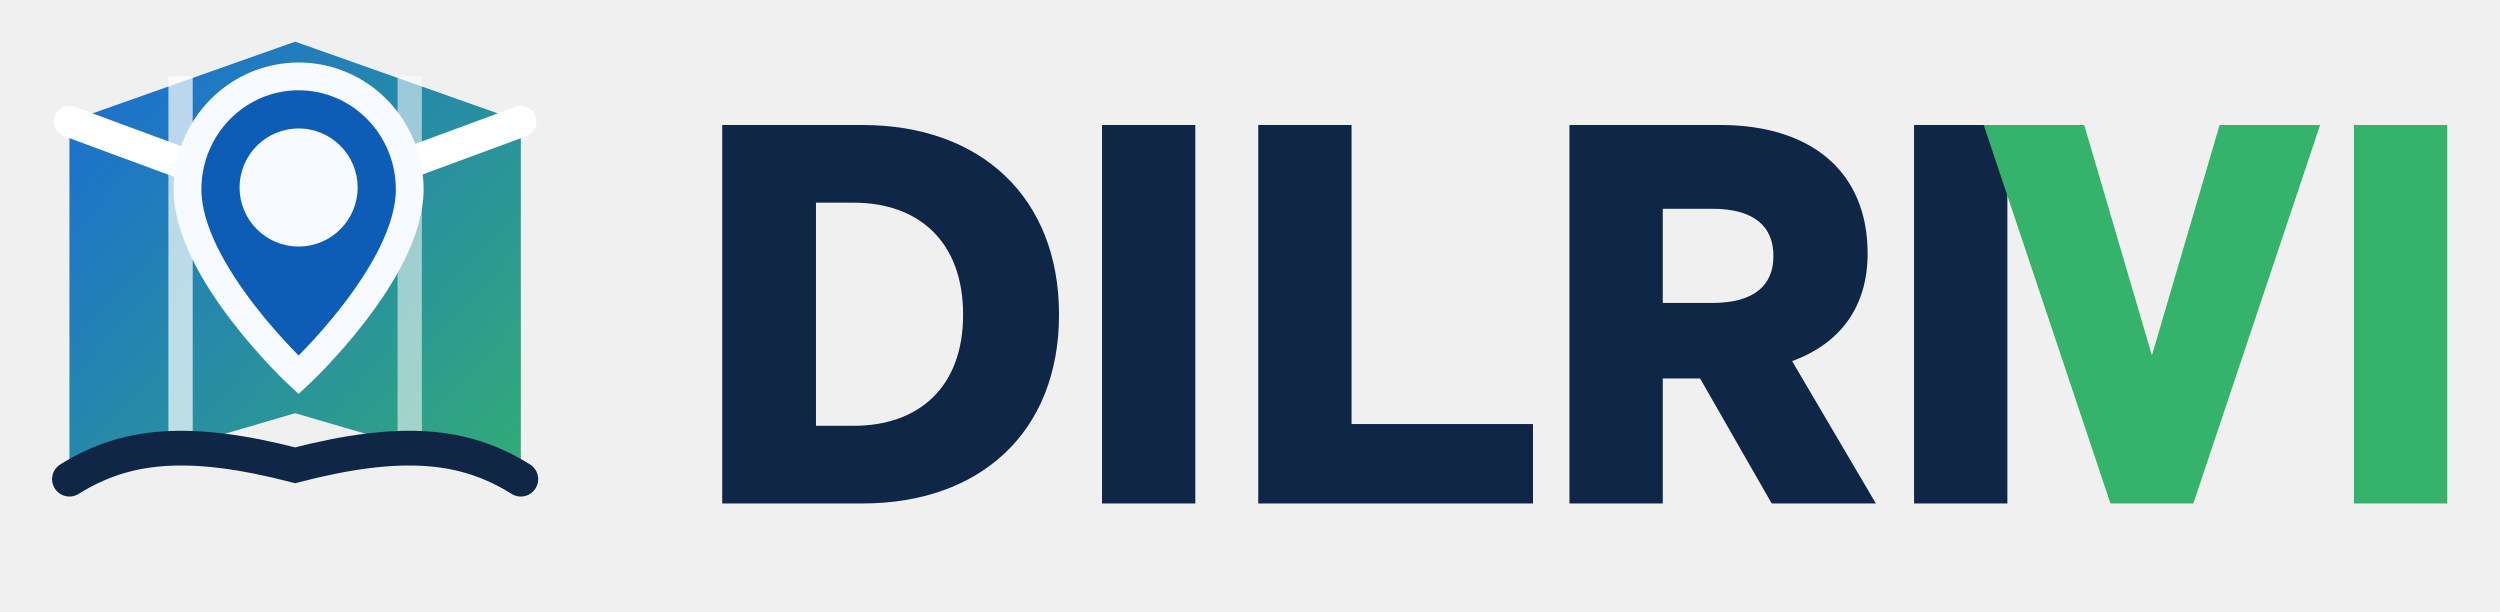
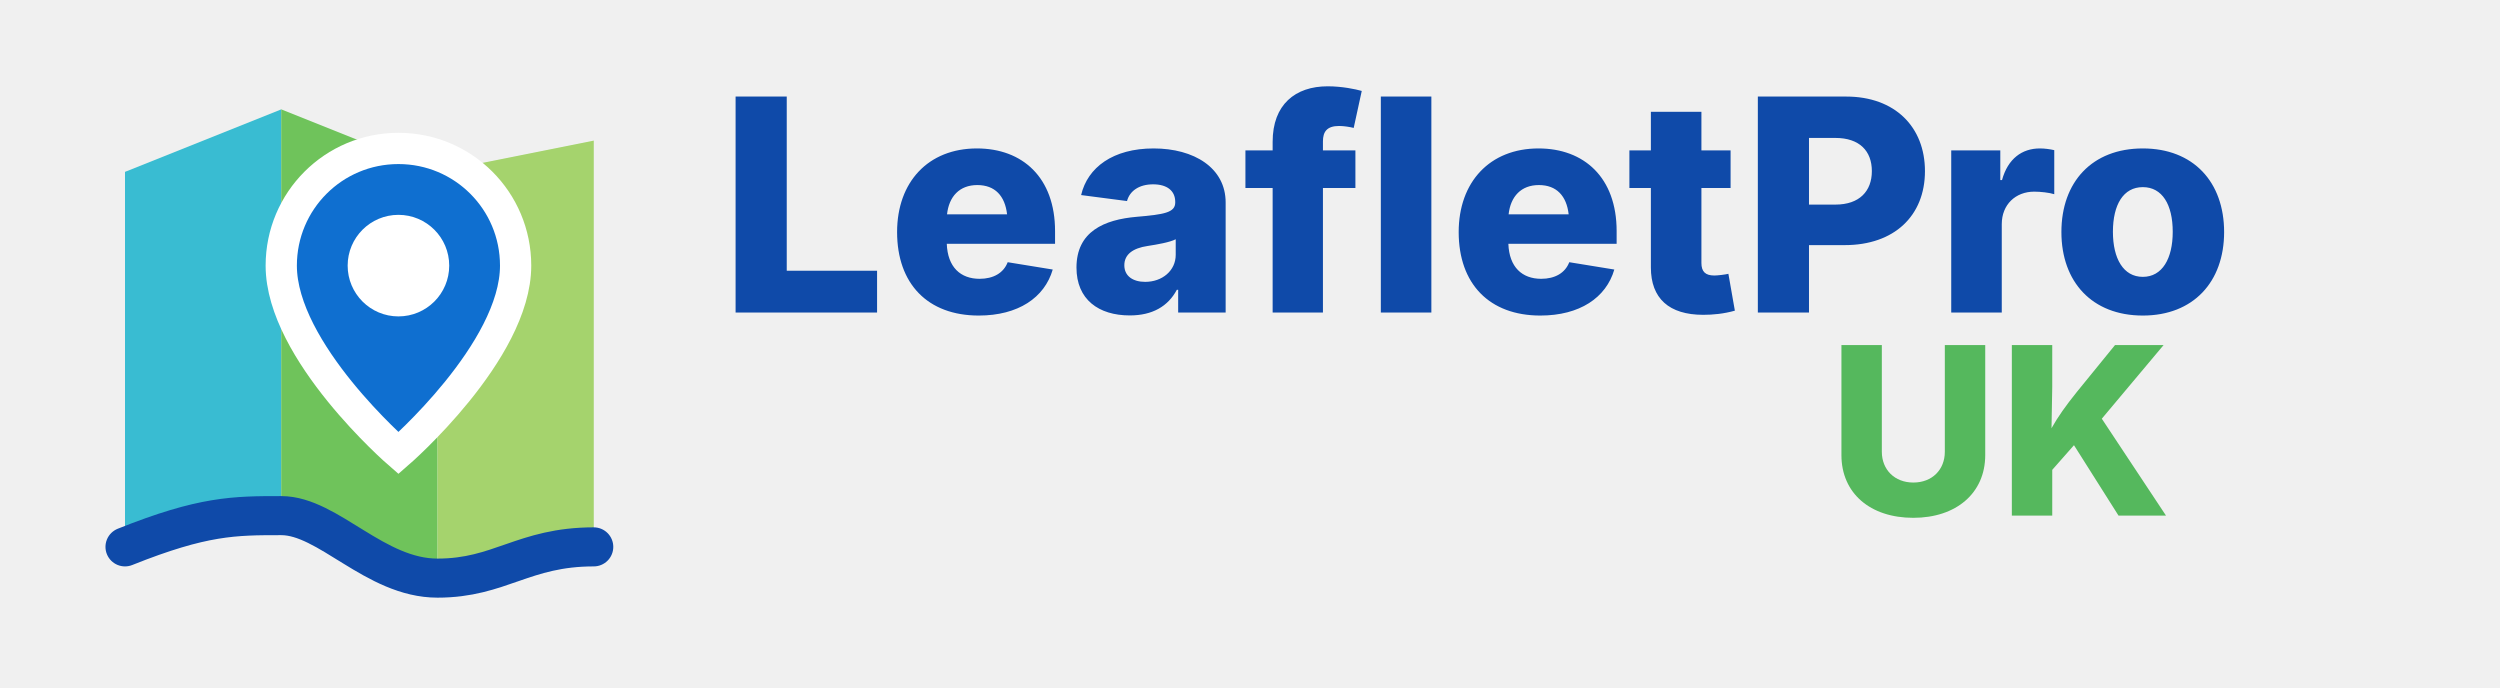
- <svg xmlns="http://www.w3.org/2000/svg" width="360" height="88" viewBox="0 0 360 88" fill="none">
-   <defs>
-     <linearGradient id="g1" x1="12" y1="12" x2="82" y2="76" gradientUnits="userSpaceOnUse">
-       <stop stop-color="#1C6FD0" />
-       <stop offset="1" stop-color="#35B36C" />
-     </linearGradient>
-   </defs>
-   <path d="M10 17.5L42.5 6L75 17.5V69L42.5 59.5L10 69V17.5Z" fill="url(#g1)" />
-   <path d="M10 17.5L42.5 29.5L75 17.5" stroke="#FFFFFF" stroke-width="4.5" stroke-linecap="round" stroke-linejoin="round" />
-   <path d="M26 11L26 64" stroke="#ffffff" stroke-opacity="0.7" stroke-width="3.5" />
-   <path d="M59 11L59 64" stroke="#ffffff" stroke-opacity="0.55" stroke-width="3.5" />
-   <path d="M10 69C18 64 27 63 42.5 67C58 63 67 64 75 69" stroke="#0F2647" stroke-width="5" stroke-linecap="round" />
-   <path d="M43 11C34.163 11 27 18.29 27 27.281C27 39.132 43 54 43 54C43 54 59 39.132 59 27.281C59 18.29 51.837 11 43 11Z" fill="#0D5CB5" stroke="#F7FAFF" stroke-width="4" />
-   <circle cx="43" cy="27" r="8.5" fill="#F7FAFF" />
-   <path d="M104 18H124.188C141.188 18 152.5 28.375 152.5 45.313C152.5 62.188 141.188 72.5 124.188 72.5H104V18ZM122.938 61.313C132.25 61.313 138.688 55.813 138.688 45.313C138.688 34.75 132.25 29.188 122.938 29.188H117.5V61.313H122.938Z" fill="#0F2647" />
-   <path d="M158.688 18H172.125V72.5H158.688V18Z" fill="#0F2647" />
-   <path d="M181.188 18H194.625V61.063H220.75V72.5H181.188V18Z" fill="#0F2647" />
-   <path d="M226 18H247.75C260.688 18 268.938 24.625 268.938 36.5C268.938 44.125 265.063 49.438 258.063 52L270.125 72.5H255.125L244.813 54.5H239.438V72.5H226V18ZM246.563 43.625C252.625 43.625 255.375 41.063 255.375 36.875C255.375 32.625 252.625 30.063 246.563 30.063H239.438V43.625H246.563Z" fill="#0F2647" />
-   <path d="M275.625 18H289.063V72.5H275.625V18Z" fill="#0F2647" />
-   <path d="M303.906 72.5L285.656 18H300.125L309.875 51.188L319.625 18H334.094L315.844 72.5H303.906Z" fill="#35B36C" />
-   <path d="M338.969 18H352.406V72.5H338.969V18Z" fill="#35B36C" />
+ <svg xmlns="http://www.w3.org/2000/svg" width="320" height="88" viewBox="0 0 320 88" fill="none">
+   <rect width="320" height="88" rx="18" fill="white" fill-opacity="0" />
+   <g transform="translate(0,6)">
+     <path d="M16 16L36 8L56 16L76 12V64L56 68L36 60L16 64V16Z" fill="#DFF0E0" />
+     <path d="M16 16L36 8V60L16 64V16Z" fill="#39BCD2" />
+     <path d="M36 8L56 16V68L36 60V8Z" fill="#6FC35B" />
+     <path d="M56 16L76 12V64L56 68V16Z" fill="#A5D36D" />
+     <path d="M16 64C26 60 30 60 36 60C42 60 48 68 56 68C64 68 67 64 76 64" stroke="#0F4AA9" stroke-width="5" stroke-linecap="round" />
+     <path d="M51 13C42.7 13 36 19.7 36 28C36 39 51 52 51 52C51 52 66 39 66 28C66 19.7 59.3 13 51 13Z" fill="#0F6FD0" stroke="white" stroke-width="4" />
+     <circle cx="51" cy="28" r="6.5" fill="white" />
+   </g>
+   <text x="92" y="40" font-family="Inter, Arial, sans-serif" font-size="38" font-weight="800" fill="#0F4AA9">LeafletPro</text>
+   <text x="234" y="66" font-family="Inter, Arial, sans-serif" font-size="30" font-weight="800" fill="#55B85D">UK</text>
</svg>
